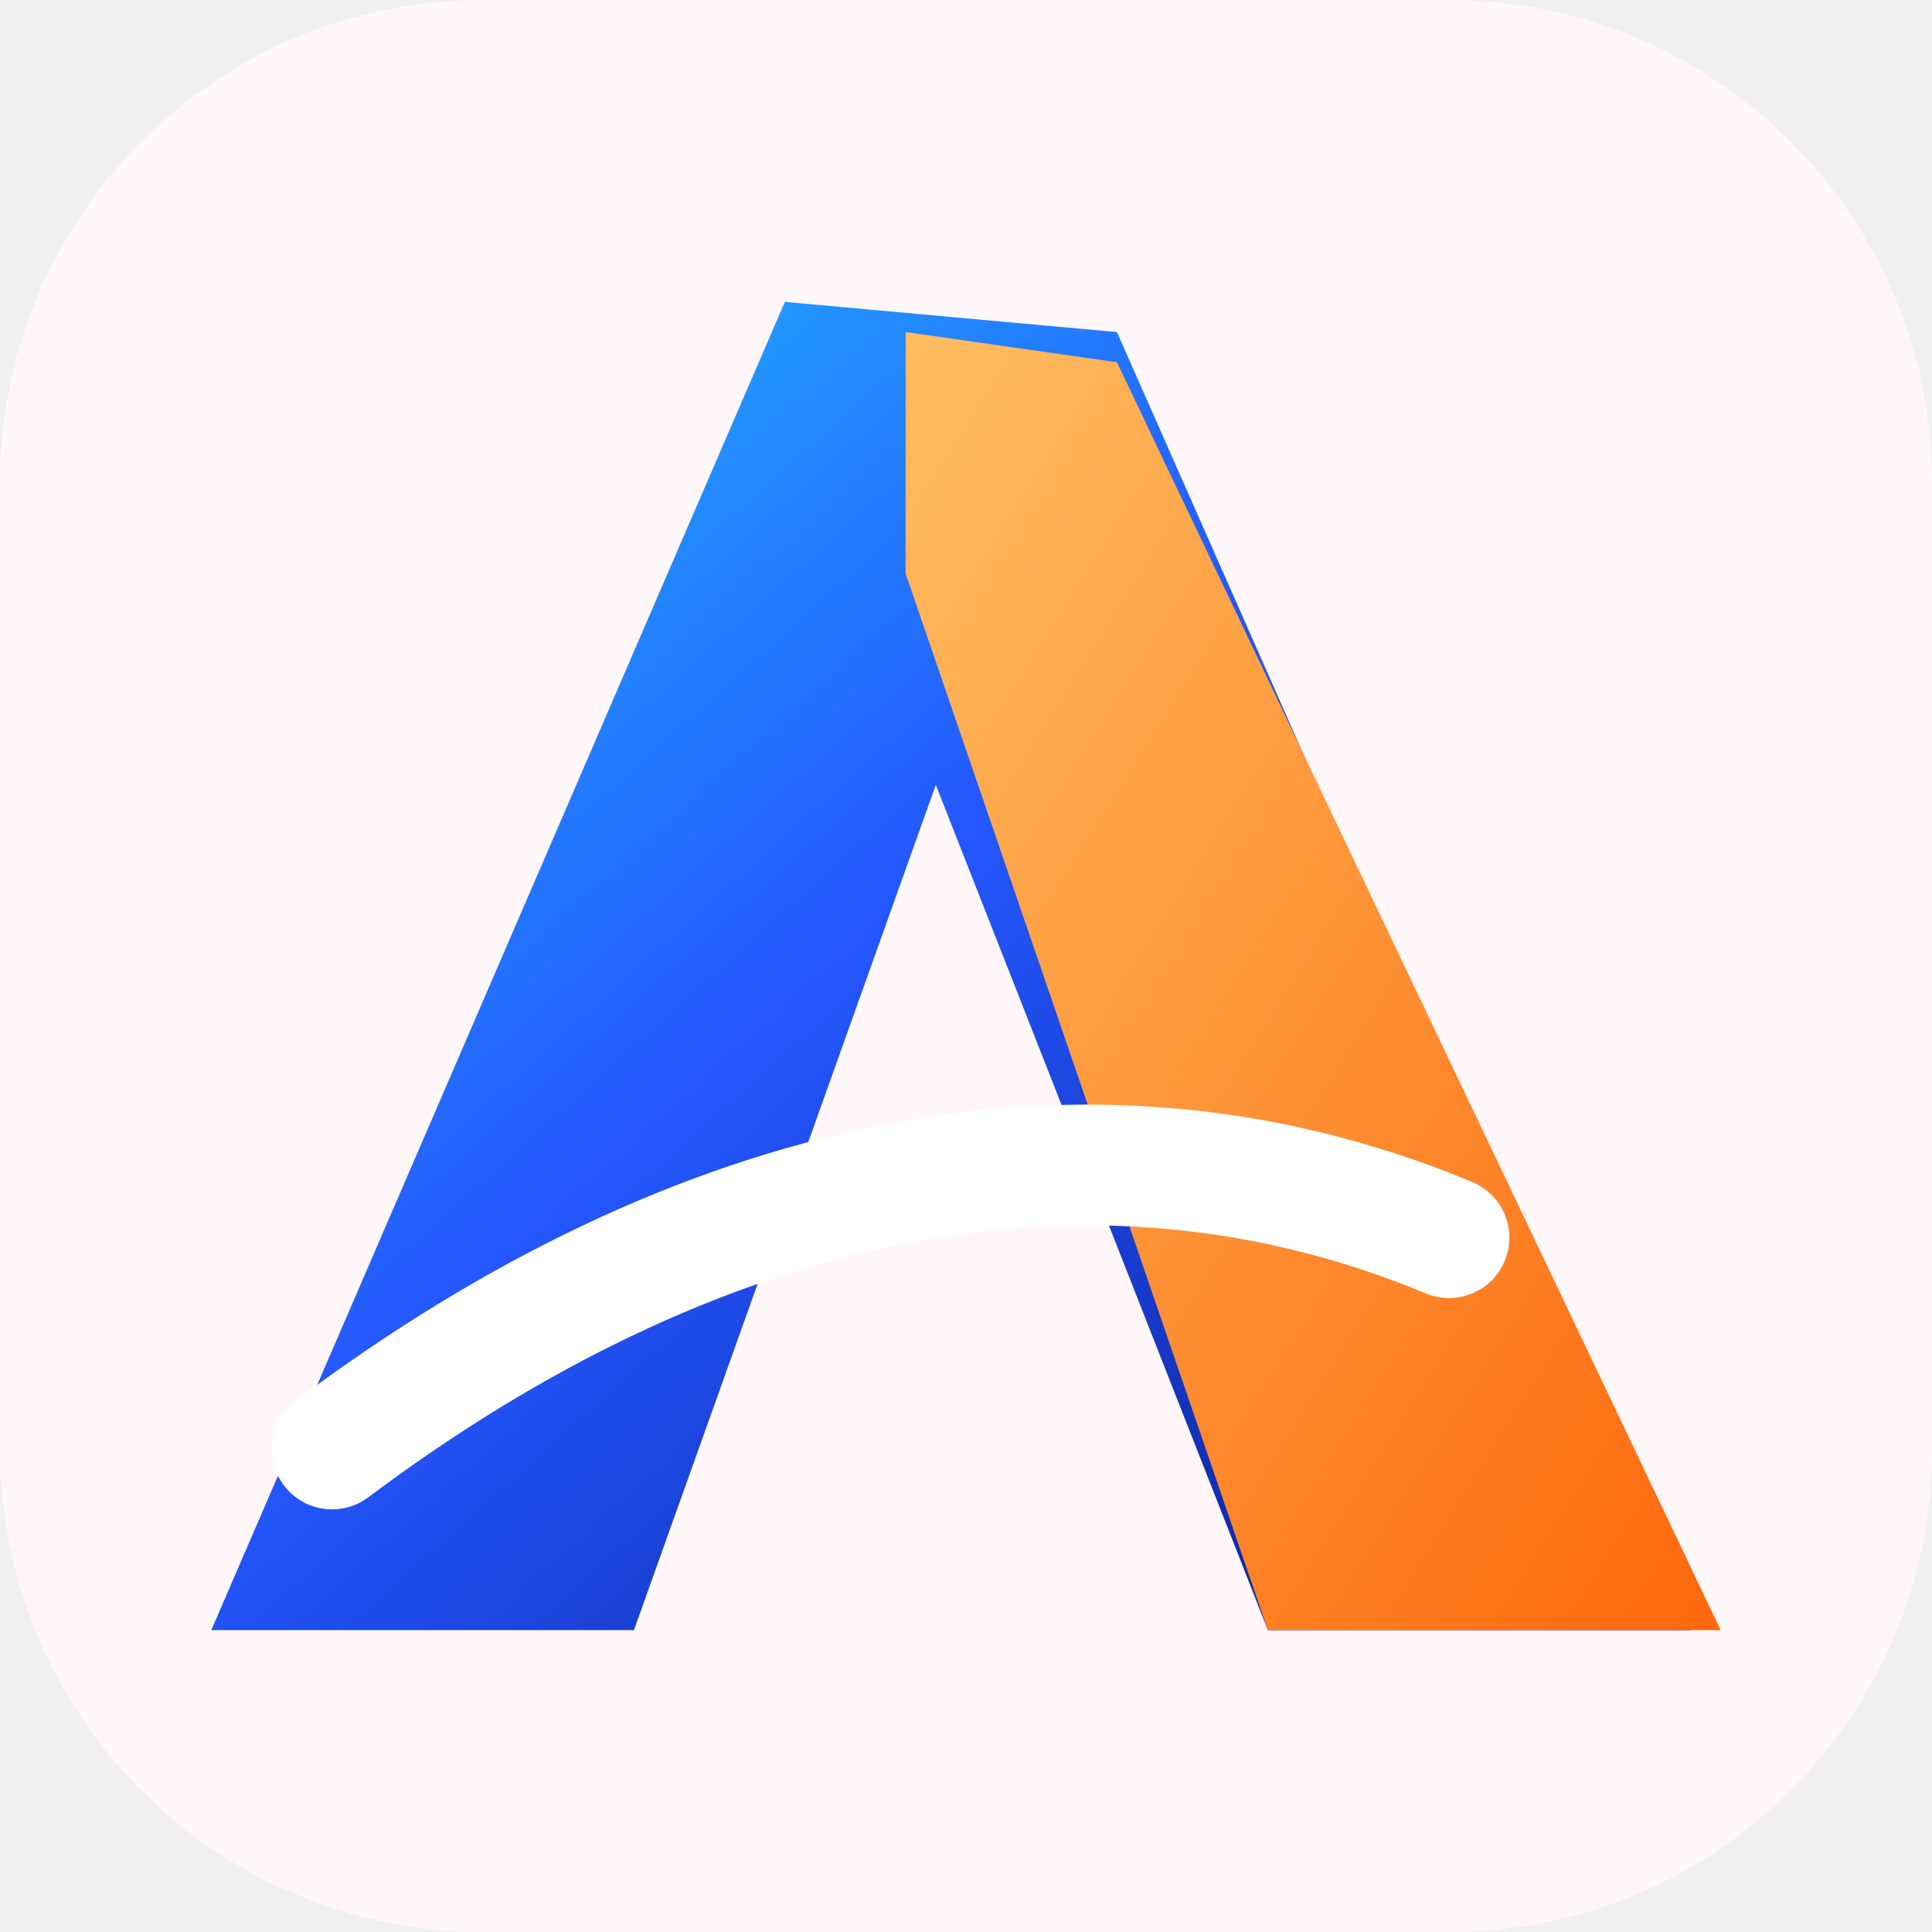
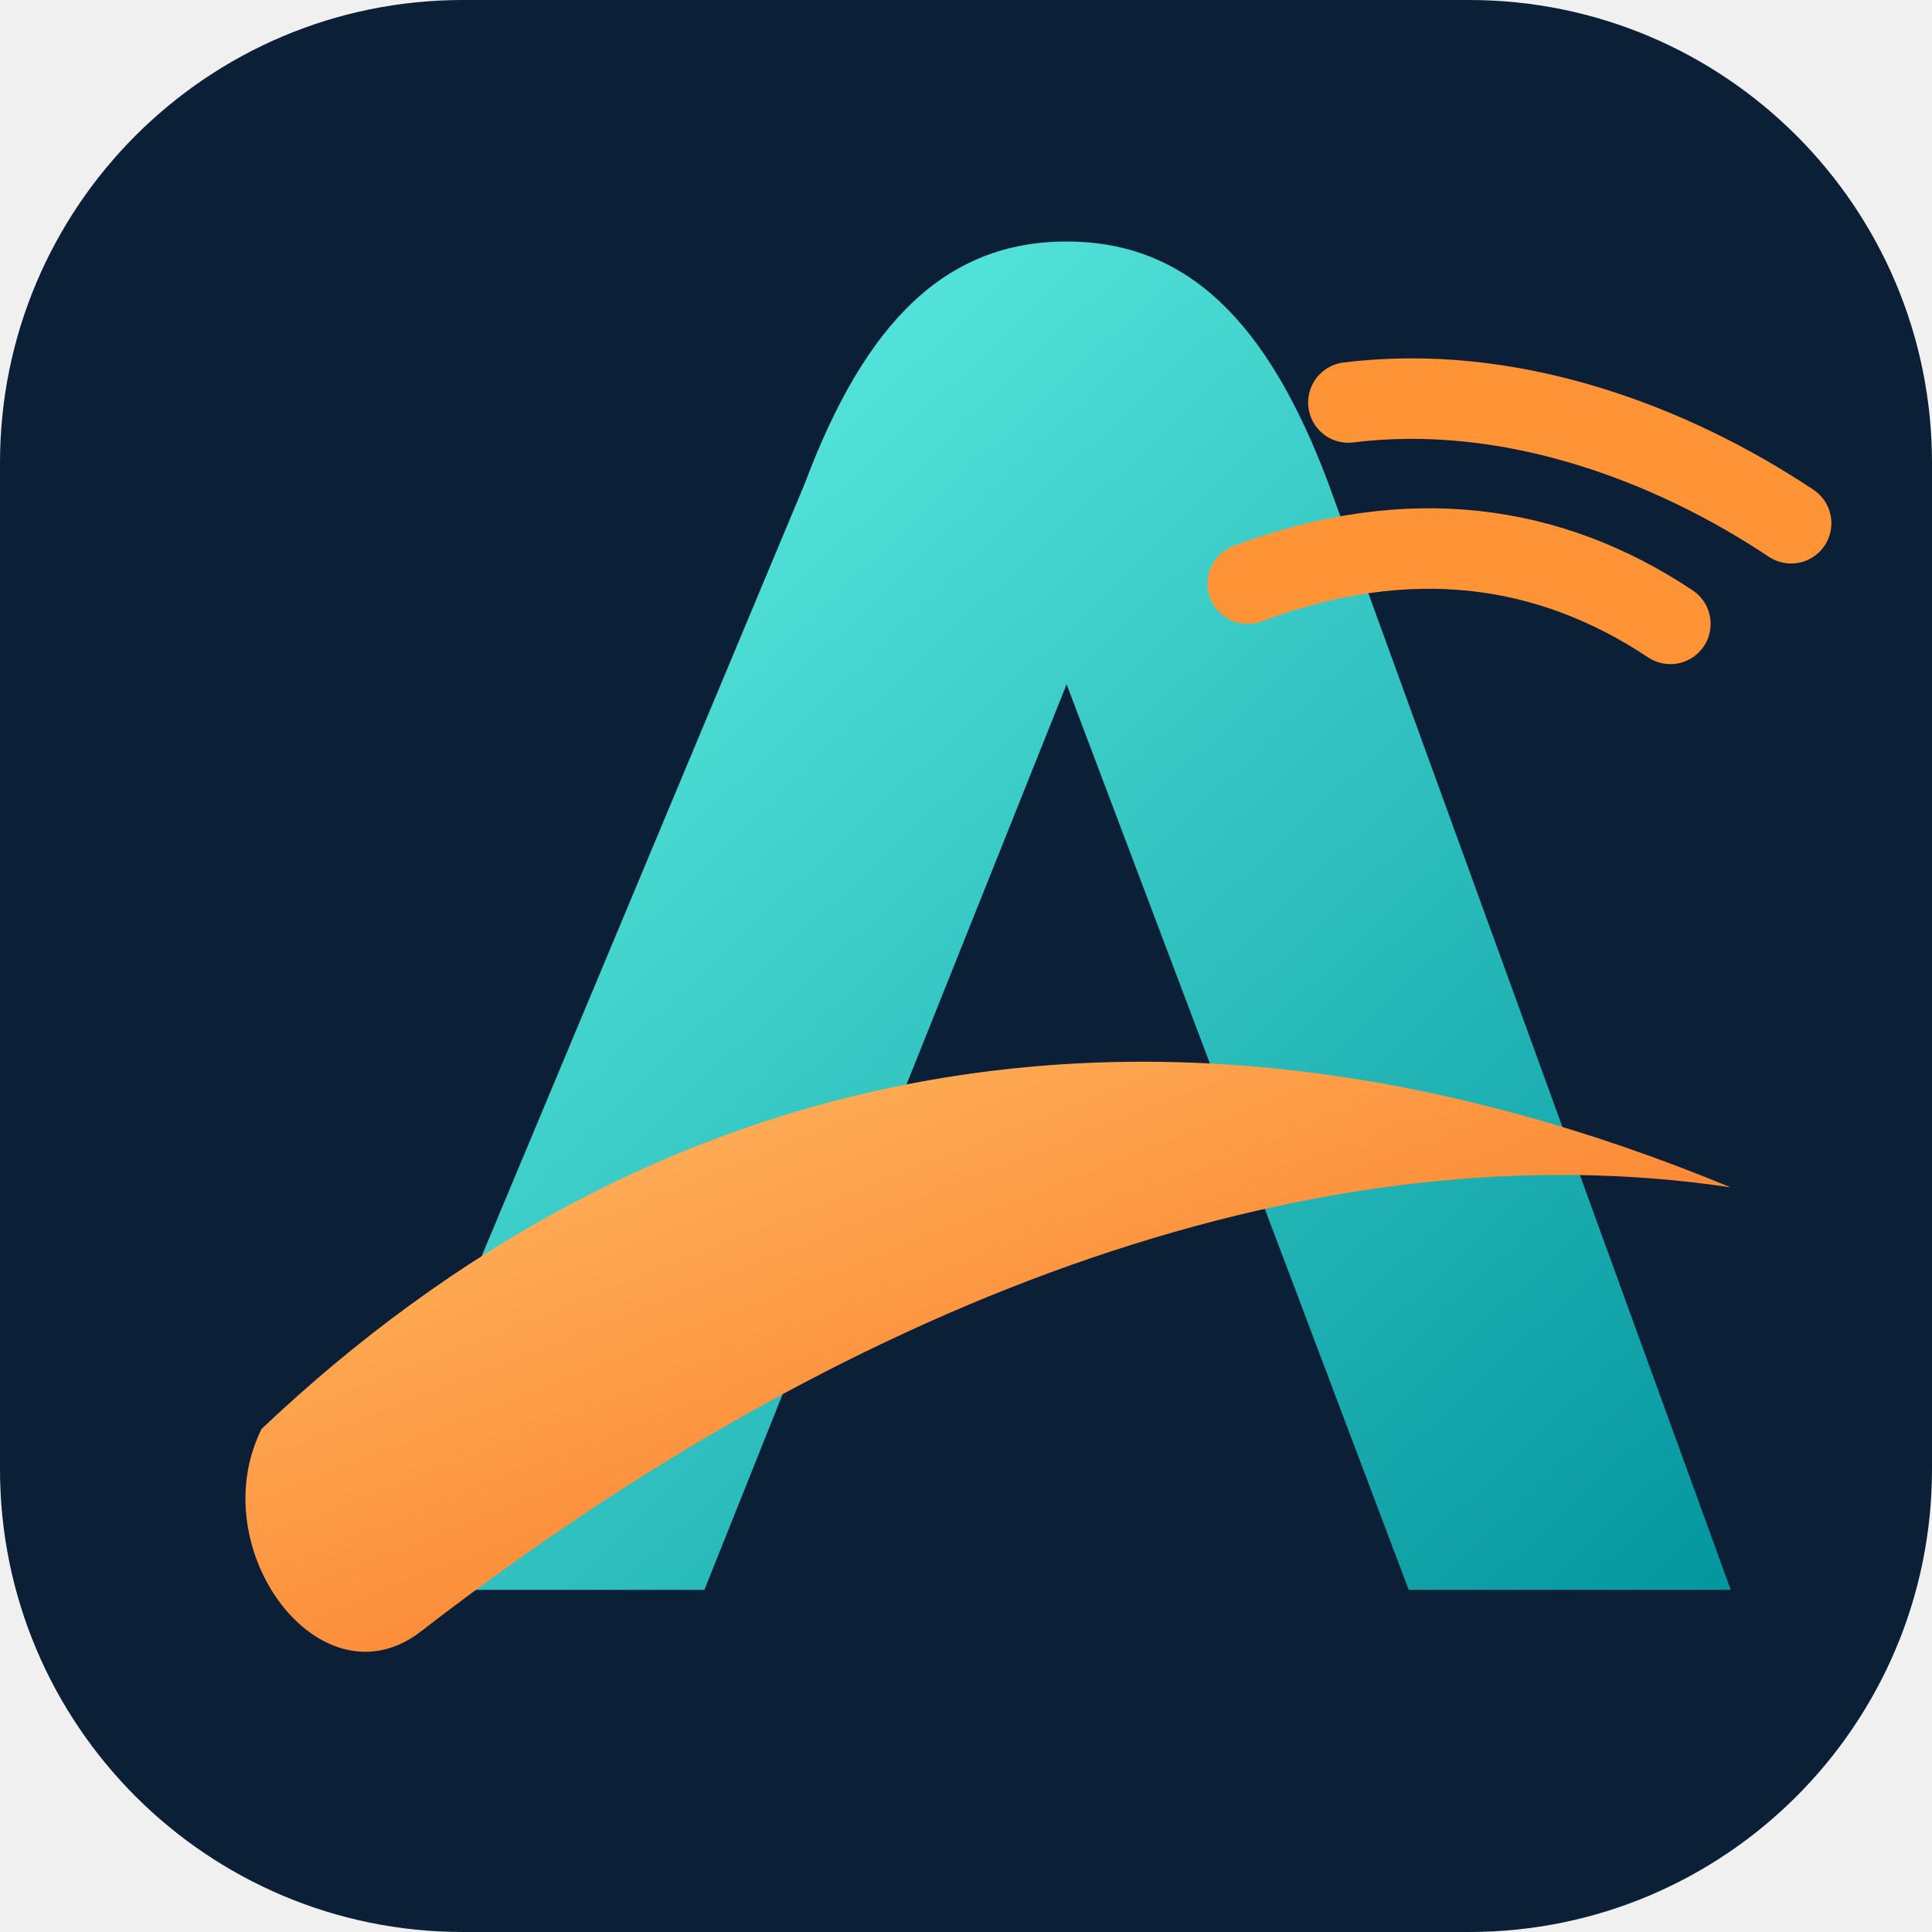
- <svg xmlns="http://www.w3.org/2000/svg" viewBox="0 0 64 64">
+ <svg xmlns="http://www.w3.org/2000/svg" viewBox="0 0 96 96">
  <defs>
-     <linearGradient id="b" x2="1" y2="1">
-       <stop stop-color="#21c5ff" />
-       <stop offset=".45" stop-color="#2458ff" />
-       <stop offset="1" stop-color="#061483" />
+     <linearGradient id="t" x2="1" y2="1">
+       <stop stop-color="#68f8ea" />
+       <stop offset="1" stop-color="#04969e" />
    </linearGradient>
    <linearGradient id="o" x2="1" y2="1">
-       <stop stop-color="#ffbe61" />
-       <stop offset="1" stop-color="#fe670c" />
+       <stop stop-color="#ffbd66" />
+       <stop offset="1" stop-color="#fa6715" />
    </linearGradient>
  </defs>
-   <rect width="64" height="64" rx="16" fill="#fff7f9" />
-   <path d="m7 54 19-44 11 1 19 43H42L31 26 21 54H7Z" fill="url(#b)" />
-   <path d="m30 11 7 1 20 42H42L30 19" fill="url(#o)" />
-   <path d="M11 48c12-9 25-12 37-7" fill="none" stroke="#fff" stroke-width="4" stroke-linecap="round" />
+   <rect width="96" height="96" rx="23" fill="#0B1F37" />
+   <path d="M17 79 40 24c3-8 7-12 13-12 6 0 10 4 13 12l20 55H70L53 34 35 79Z" fill="url(#t)" />
+   <path d="M13 71c19-18 44-24 73-12-20-3-43 5-65 22-5 4-11-4-8-10" fill="url(#o)" />
+   <path d="M62 29c8-3 15-2 21 2M67 20c8-1 16 2 22 6" stroke="#ff9437" stroke-width="4" stroke-linecap="round" fill="none" />
</svg>
